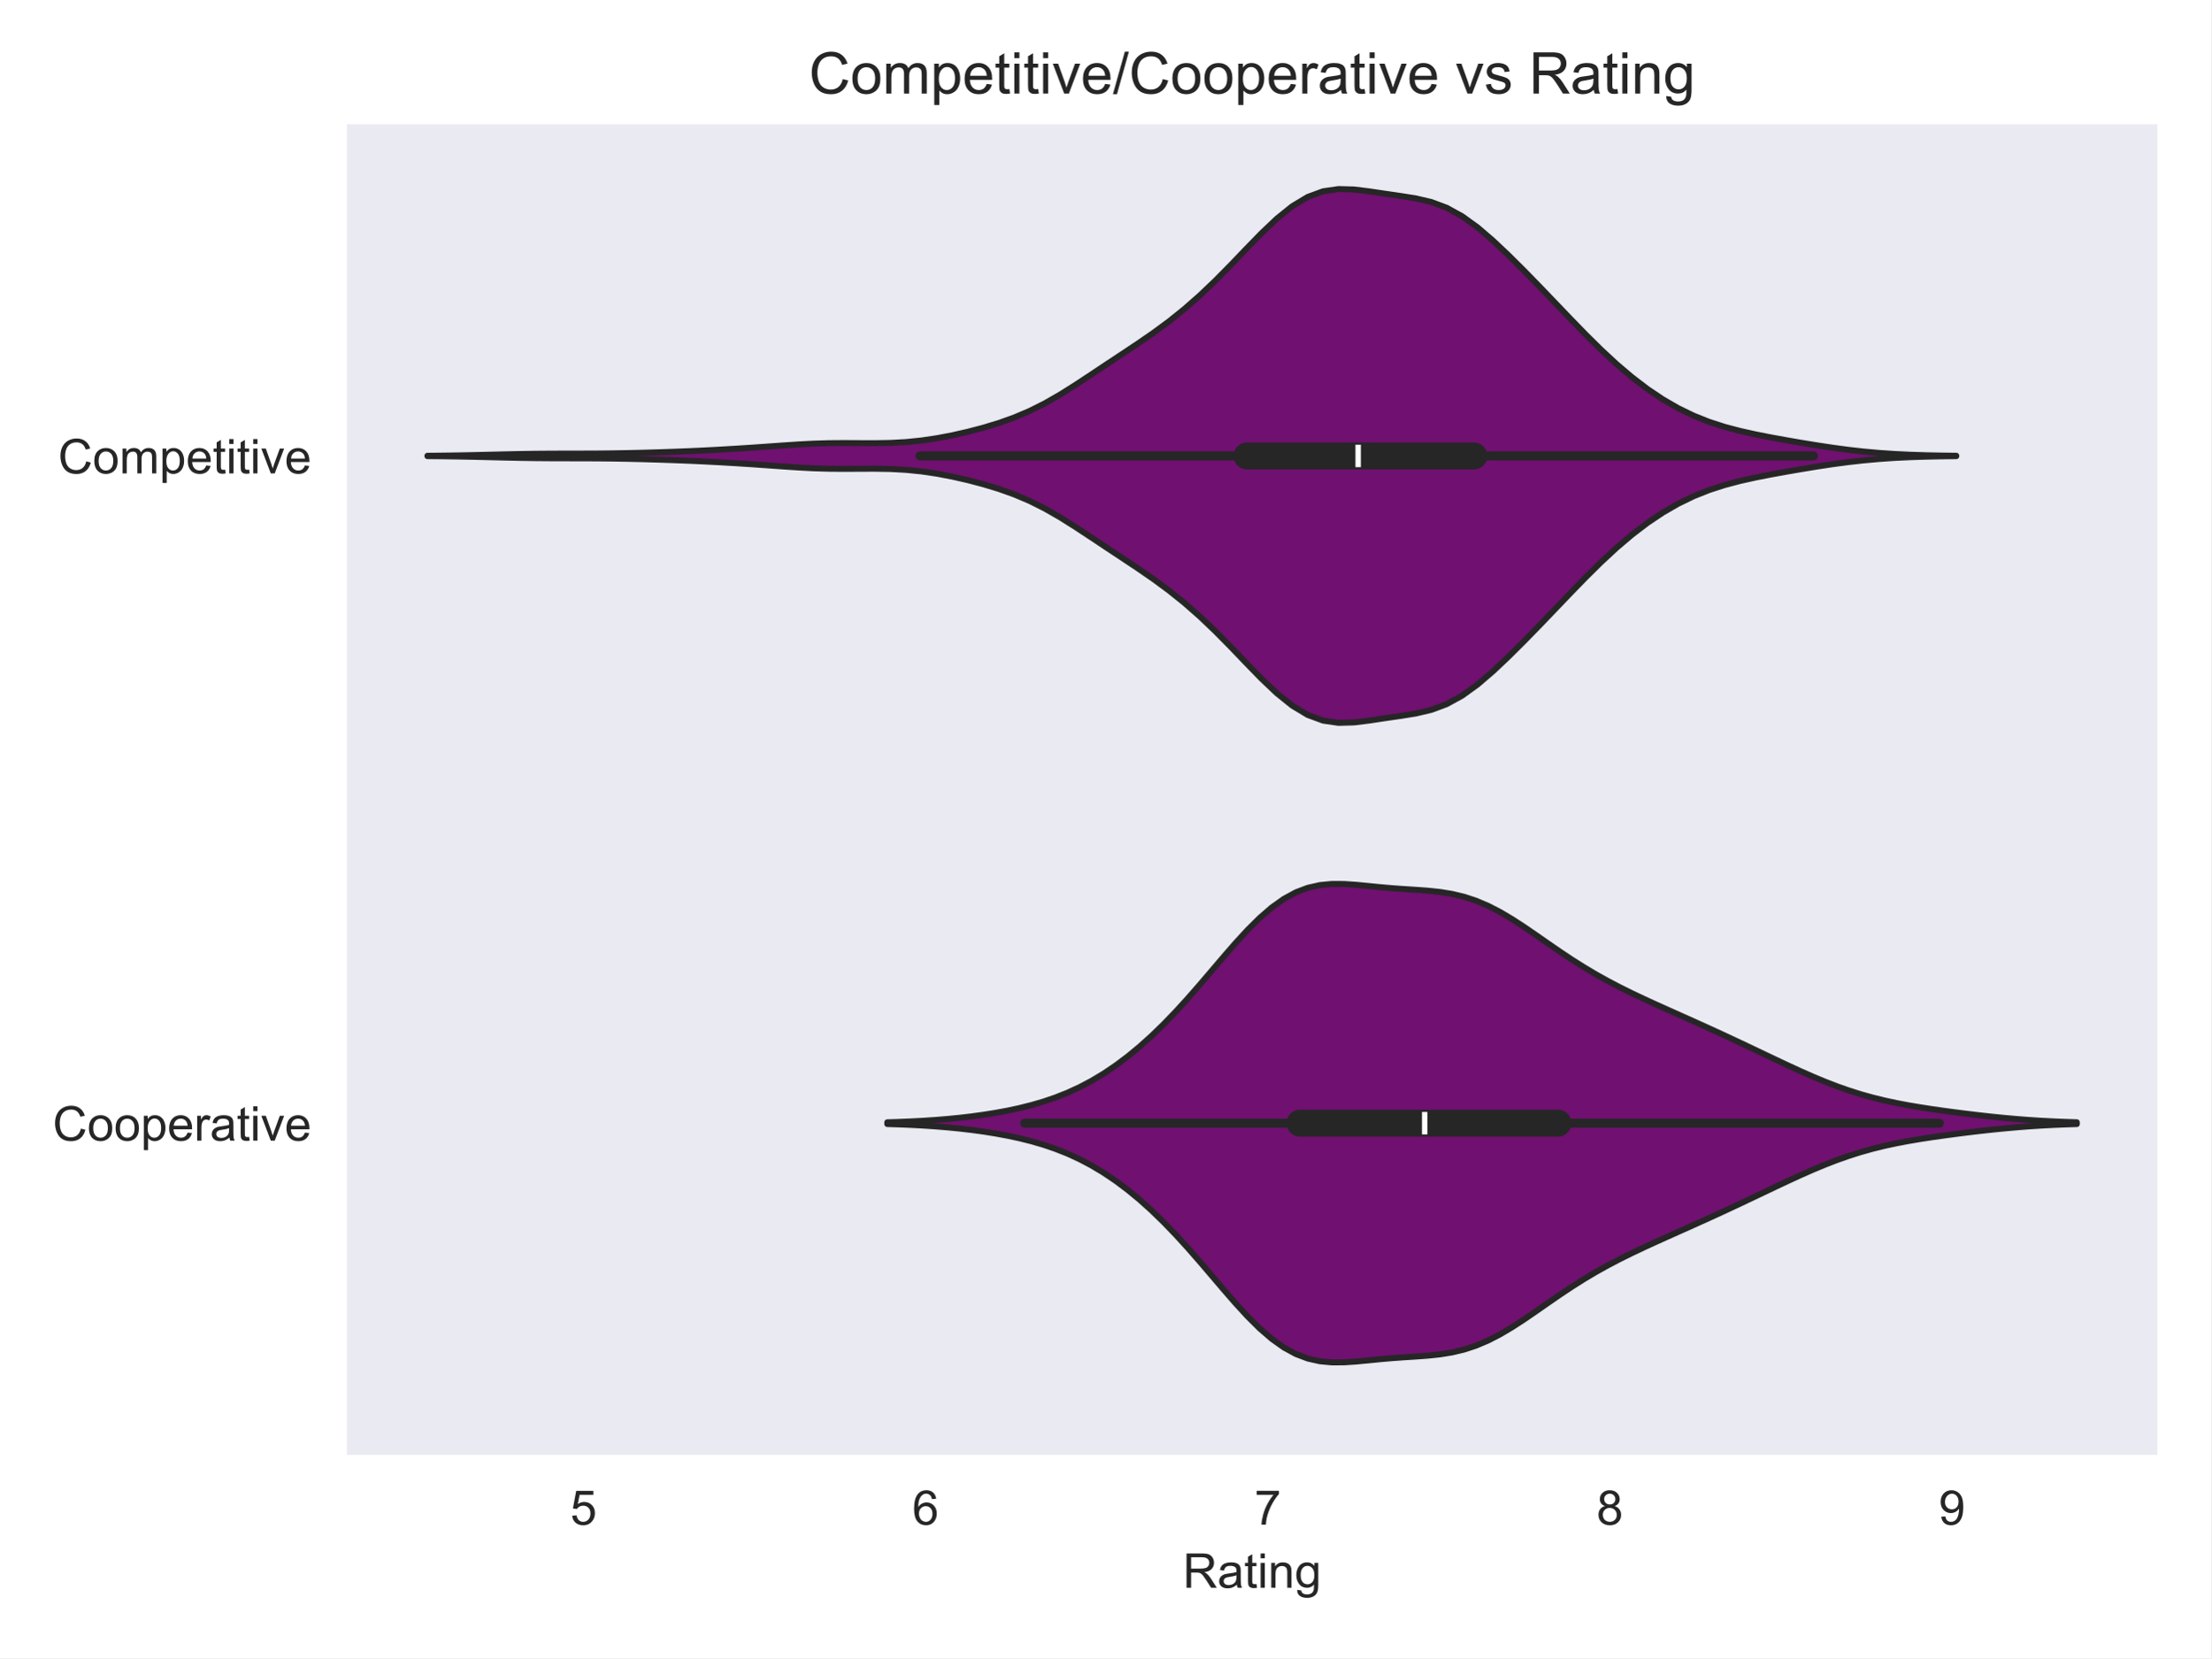
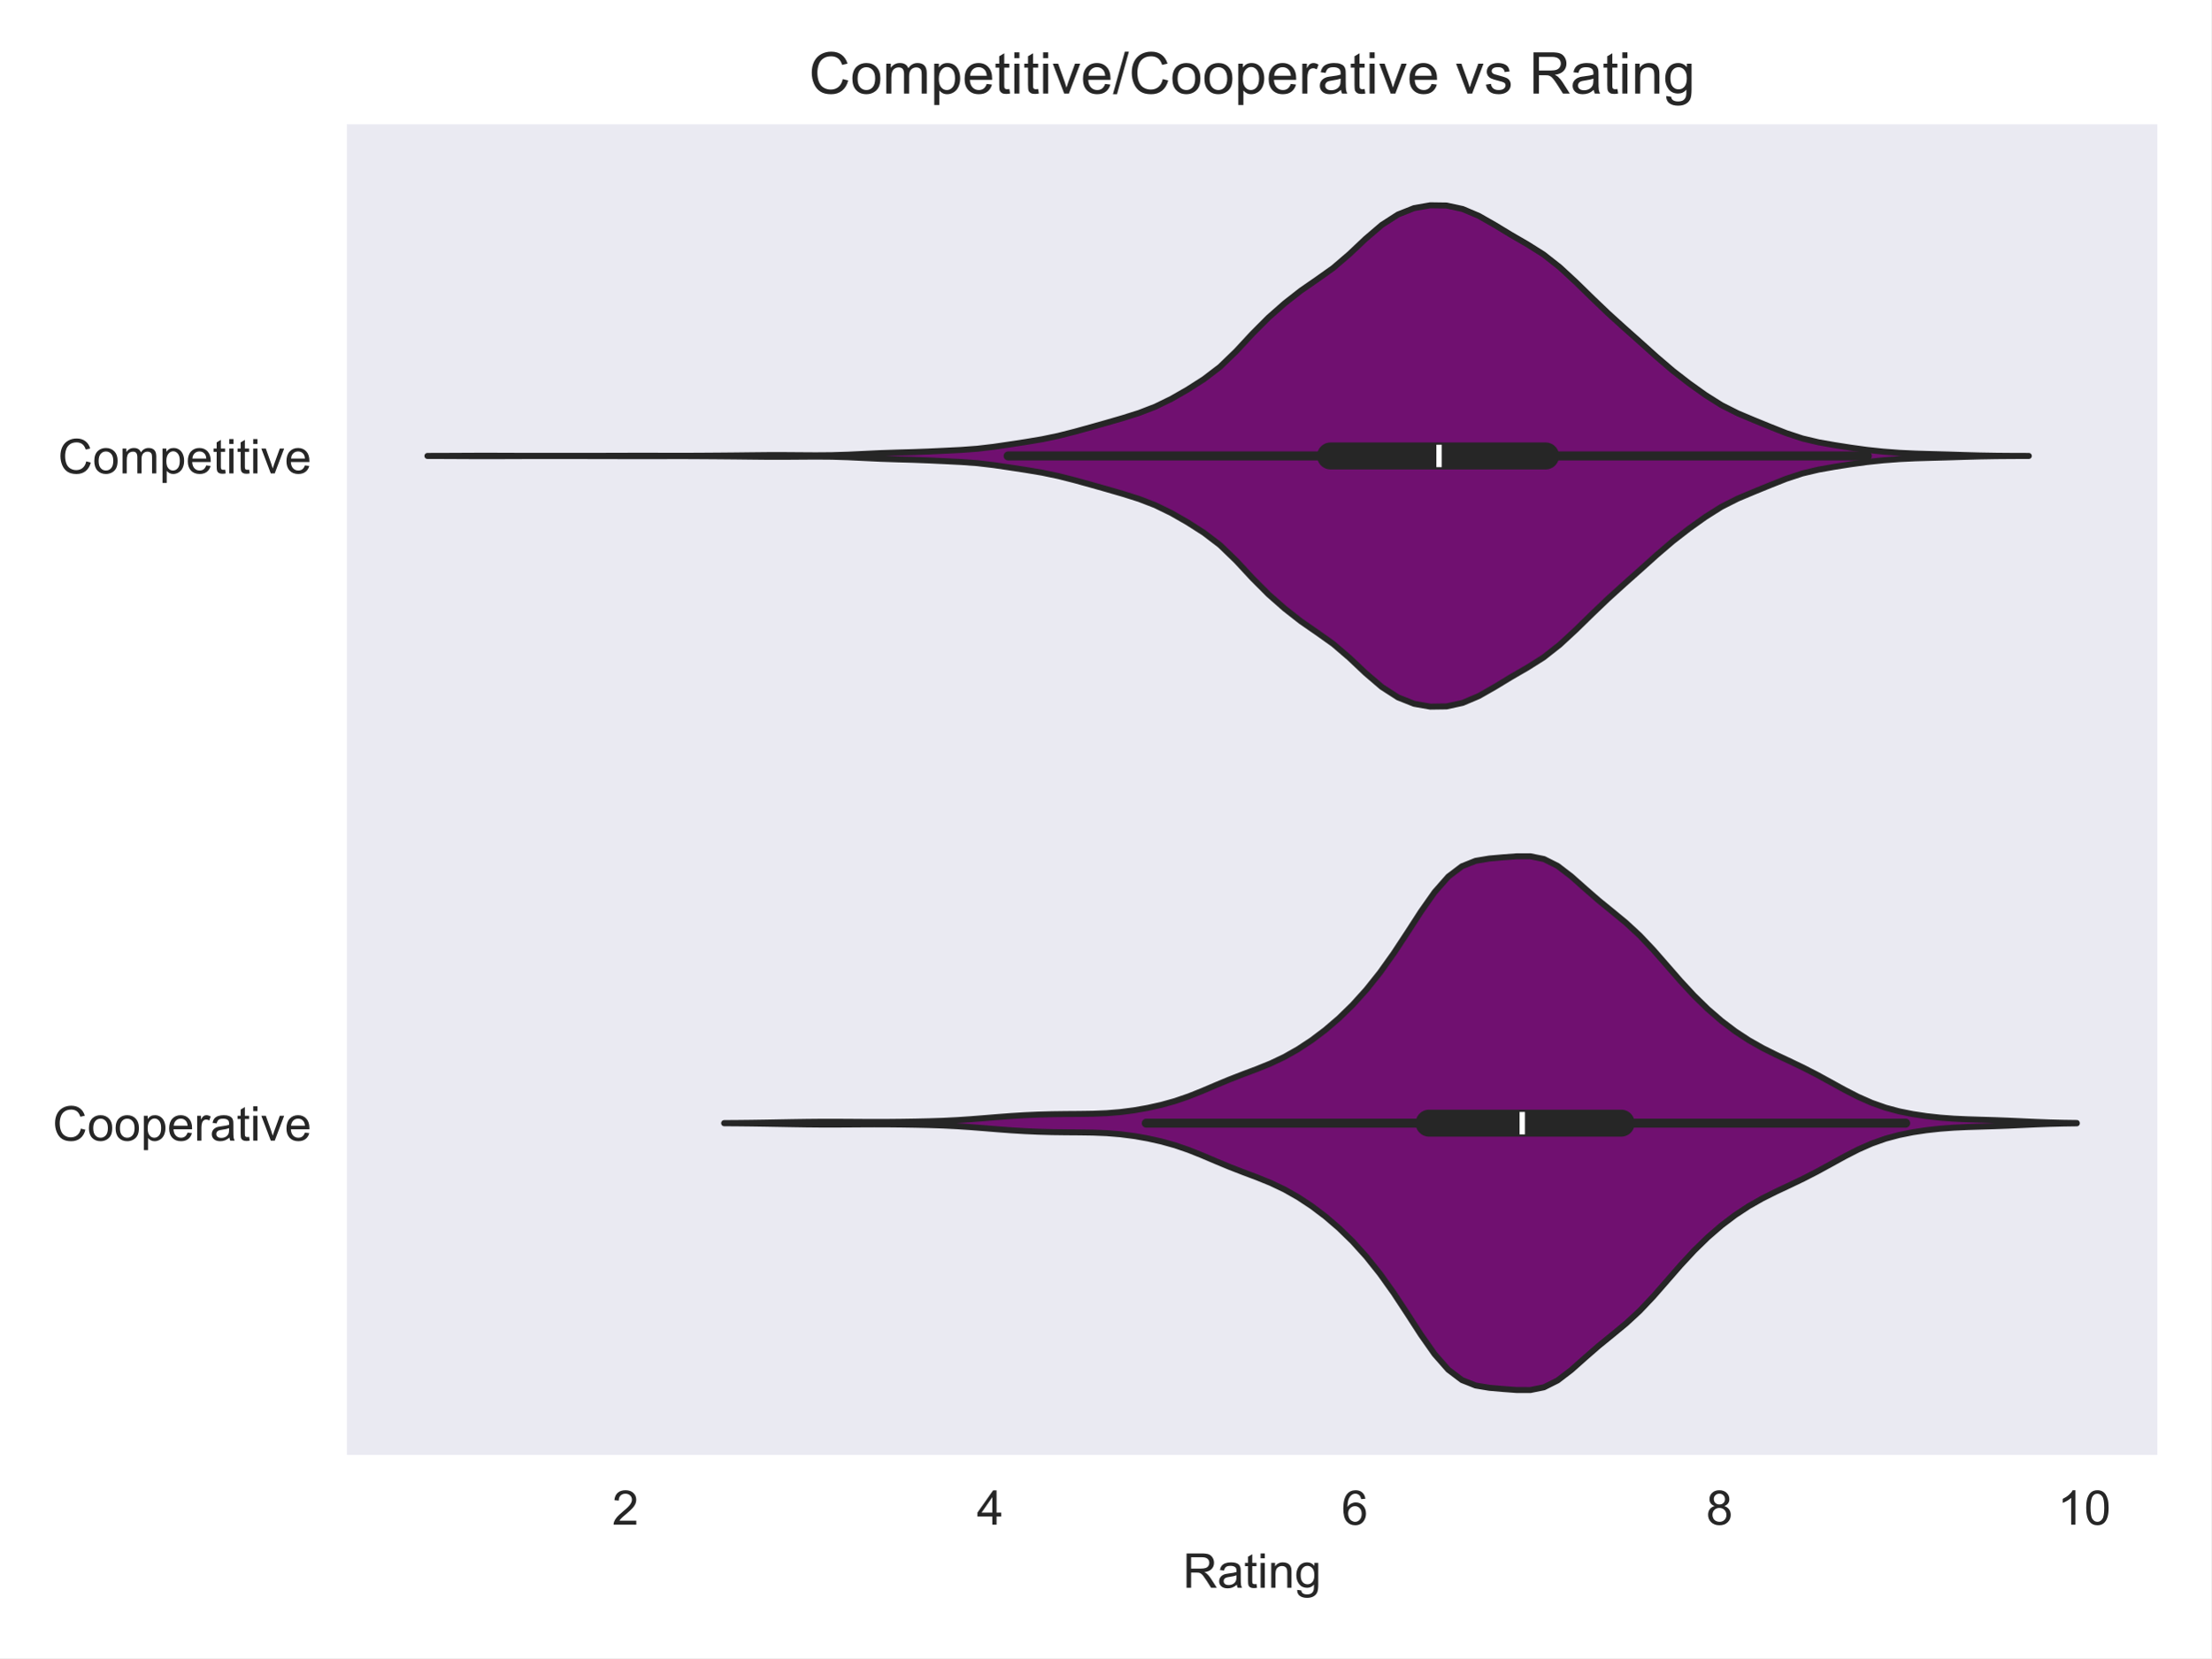
<svg xmlns="http://www.w3.org/2000/svg" xmlns:xlink="http://www.w3.org/1999/xlink" width="460.8pt" height="345.6pt" viewBox="0 0 460.8 345.6" version="1.1">
  <defs>
    <style type="text/css">*{stroke-linejoin: round; stroke-linecap: butt}</style>
  </defs>
  <g id="figure_1">
    <g id="patch_1">
      <path d="M 0 345.6  L 460.8 345.6  L 460.8 0  L 0 0  z " style="fill: #ffffff" />
    </g>
    <g id="axes_1">
      <g id="patch_2">
        <path d="M 71.89 303.64  L 450 303.64  L 450 25.496  L 71.89 25.496  z " style="fill: #eaeaf2" />
      </g>
      <g id="matplotlib.axis_1">
        <g id="xtick_1">
          <g id="text_1">
-             <g style="fill: #262626" transform="translate(118.8217 317.7978) scale(0.1 -0.1)">
-               <defs>
-                 <path id="ArialMT-35" d="M 266 1200  L 856 1250  Q 922 819 1161 601  Q 1400 384 1738 384  Q 2144 384 2425 690  Q 2706 997 2706 1503  Q 2706 1984 2436 2262  Q 2166 2541 1728 2541  Q 1456 2541 1237 2417  Q 1019 2294 894 2097  L 366 2166  L 809 4519  L 3088 4519  L 3088 3981  L 1259 3981  L 1013 2750  Q 1425 3038 1878 3038  Q 2478 3038 2890 2622  Q 3303 2206 3303 1553  Q 3303 931 2941 478  Q 2500 -78 1738 -78  Q 1113 -78 717 272  Q 322 622 266 1200  z " transform="scale(0.015625)" />
-               </defs>
-               <use xlink:href="#ArialMT-35" />
+             <g style="fill: #262626" transform="translate(127.5691 317.7978) scale(0.1 -0.1)">
+               <defs>
+                 <path id="ArialMT-32" d="M 3222 541  L 3222 0  L 194 0  Q 188 203 259 391  Q 375 700 629 1000  Q 884 1300 1366 1694  Q 2113 2306 2375 2664  Q 2638 3022 2638 3341  Q 2638 3675 2398 3904  Q 2159 4134 1775 4134  Q 1369 4134 1125 3890  Q 881 3647 878 3216  L 300 3275  Q 359 3922 746 4261  Q 1134 4600 1788 4600  Q 2447 4600 2831 4234  Q 3216 3869 3216 3328  Q 3216 3053 3103 2787  Q 2991 2522 2730 2228  Q 2469 1934 1863 1422  Q 1356 997 1212 845  Q 1069 694 975 541  L 3222 541  z " transform="scale(0.015625)" />
+               </defs>
+               <use xlink:href="#ArialMT-32" />
            </g>
          </g>
        </g>
        <g id="xtick_2">
          <g id="text_2">
-             <g style="fill: #262626" transform="translate(190.1219 317.7978) scale(0.1 -0.1)">
-               <defs>
-                 <path id="ArialMT-36" d="M 3184 3459  L 2625 3416  Q 2550 3747 2413 3897  Q 2184 4138 1850 4138  Q 1581 4138 1378 3988  Q 1113 3794 959 3422  Q 806 3050 800 2363  Q 1003 2672 1297 2822  Q 1591 2972 1913 2972  Q 2475 2972 2870 2558  Q 3266 2144 3266 1488  Q 3266 1056 3080 686  Q 2894 316 2569 119  Q 2244 -78 1831 -78  Q 1128 -78 684 439  Q 241 956 241 2144  Q 241 3472 731 4075  Q 1159 4600 1884 4600  Q 2425 4600 2770 4297  Q 3116 3994 3184 3459  z M 888 1484  Q 888 1194 1011 928  Q 1134 663 1356 523  Q 1578 384 1822 384  Q 2178 384 2434 671  Q 2691 959 2691 1453  Q 2691 1928 2437 2201  Q 2184 2475 1800 2475  Q 1419 2475 1153 2201  Q 888 1928 888 1484  z " transform="scale(0.015625)" />
-               </defs>
-               <use xlink:href="#ArialMT-36" />
+             <g style="fill: #262626" transform="translate(203.5705 317.7978) scale(0.1 -0.1)">
+               <defs>
+                 <path id="ArialMT-34" d="M 2069 0  L 2069 1097  L 81 1097  L 81 1613  L 2172 4581  L 2631 4581  L 2631 1613  L 3250 1613  L 3250 1097  L 2631 1097  L 2631 0  L 2069 0  z M 2069 1613  L 2069 3678  L 634 1613  L 2069 1613  z " transform="scale(0.015625)" />
+               </defs>
+               <use xlink:href="#ArialMT-34" />
            </g>
          </g>
        </g>
        <g id="xtick_3">
          <g id="text_3">
-             <g style="fill: #262626" transform="translate(261.422 317.7978) scale(0.1 -0.1)">
-               <defs>
-                 <path id="ArialMT-37" d="M 303 3981  L 303 4522  L 3269 4522  L 3269 4084  Q 2831 3619 2401 2847  Q 1972 2075 1738 1259  Q 1569 684 1522 0  L 944 0  Q 953 541 1156 1306  Q 1359 2072 1739 2783  Q 2119 3494 2547 3981  L 303 3981  z " transform="scale(0.015625)" />
-               </defs>
-               <use xlink:href="#ArialMT-37" />
+             <g style="fill: #262626" transform="translate(279.5718 317.7978) scale(0.1 -0.1)">
+               <defs>
+                 <path id="ArialMT-36" d="M 3184 3459  L 2625 3416  Q 2550 3747 2413 3897  Q 2184 4138 1850 4138  Q 1581 4138 1378 3988  Q 1113 3794 959 3422  Q 806 3050 800 2363  Q 1003 2672 1297 2822  Q 1591 2972 1913 2972  Q 2475 2972 2870 2558  Q 3266 2144 3266 1488  Q 3266 1056 3080 686  Q 2894 316 2569 119  Q 2244 -78 1831 -78  Q 1128 -78 684 439  Q 241 956 241 2144  Q 241 3472 731 4075  Q 1159 4600 1884 4600  Q 2425 4600 2770 4297  Q 3116 3994 3184 3459  z M 888 1484  Q 888 1194 1011 928  Q 1134 663 1356 523  Q 1578 384 1822 384  Q 2178 384 2434 671  Q 2691 959 2691 1453  Q 2691 1928 2437 2201  Q 2184 2475 1800 2475  Q 1419 2475 1153 2201  Q 888 1928 888 1484  z " transform="scale(0.015625)" />
+               </defs>
+               <use xlink:href="#ArialMT-36" />
            </g>
          </g>
        </g>
        <g id="xtick_4">
          <g id="text_4">
-             <g style="fill: #262626" transform="translate(332.7222 317.7978) scale(0.1 -0.1)">
+             <g style="fill: #262626" transform="translate(355.5732 317.7978) scale(0.1 -0.1)">
              <defs>
                <path id="ArialMT-38" d="M 1131 2484  Q 781 2613 612 2850  Q 444 3088 444 3419  Q 444 3919 803 4259  Q 1163 4600 1759 4600  Q 2359 4600 2725 4251  Q 3091 3903 3091 3403  Q 3091 3084 2923 2848  Q 2756 2613 2416 2484  Q 2838 2347 3058 2040  Q 3278 1734 3278 1309  Q 3278 722 2862 322  Q 2447 -78 1769 -78  Q 1091 -78 675 323  Q 259 725 259 1325  Q 259 1772 486 2073  Q 713 2375 1131 2484  z M 1019 3438  Q 1019 3113 1228 2906  Q 1438 2700 1772 2700  Q 2097 2700 2305 2904  Q 2513 3109 2513 3406  Q 2513 3716 2298 3927  Q 2084 4138 1766 4138  Q 1444 4138 1231 3931  Q 1019 3725 1019 3438  z M 838 1322  Q 838 1081 952 856  Q 1066 631 1291 507  Q 1516 384 1775 384  Q 2178 384 2440 643  Q 2703 903 2703 1303  Q 2703 1709 2433 1975  Q 2163 2241 1756 2241  Q 1359 2241 1098 1978  Q 838 1716 838 1322  z " transform="scale(0.015625)" />
              </defs>
              <use xlink:href="#ArialMT-38" />
            </g>
          </g>
        </g>
        <g id="xtick_5">
          <g id="text_5">
-             <g style="fill: #262626" transform="translate(404.0223 317.7978) scale(0.1 -0.1)">
-               <defs>
-                 <path id="ArialMT-39" d="M 350 1059  L 891 1109  Q 959 728 1153 556  Q 1347 384 1650 384  Q 1909 384 2104 503  Q 2300 622 2425 820  Q 2550 1019 2634 1356  Q 2719 1694 2719 2044  Q 2719 2081 2716 2156  Q 2547 1888 2255 1720  Q 1963 1553 1622 1553  Q 1053 1553 659 1965  Q 266 2378 266 3053  Q 266 3750 677 4175  Q 1088 4600 1706 4600  Q 2153 4600 2523 4359  Q 2894 4119 3086 3673  Q 3278 3228 3278 2384  Q 3278 1506 3087 986  Q 2897 466 2520 194  Q 2144 -78 1638 -78  Q 1100 -78 759 220  Q 419 519 350 1059  z M 2653 3081  Q 2653 3566 2395 3850  Q 2138 4134 1775 4134  Q 1400 4134 1122 3828  Q 844 3522 844 3034  Q 844 2597 1108 2323  Q 1372 2050 1759 2050  Q 2150 2050 2401 2323  Q 2653 2597 2653 3081  z " transform="scale(0.015625)" />
-               </defs>
-               <use xlink:href="#ArialMT-39" />
+             <g style="fill: #262626" transform="translate(428.7941 317.7978) scale(0.1 -0.1)">
+               <defs>
+                 <path id="ArialMT-31" d="M 2384 0  L 1822 0  L 1822 3584  Q 1619 3391 1289 3197  Q 959 3003 697 2906  L 697 3450  Q 1169 3672 1522 3987  Q 1875 4303 2022 4600  L 2384 4600  L 2384 0  z " transform="scale(0.015625)" />
+                 <path id="ArialMT-30" d="M 266 2259  Q 266 3072 433 3567  Q 600 4063 929 4331  Q 1259 4600 1759 4600  Q 2128 4600 2406 4451  Q 2684 4303 2865 4023  Q 3047 3744 3150 3342  Q 3253 2941 3253 2259  Q 3253 1453 3087 958  Q 2922 463 2592 192  Q 2263 -78 1759 -78  Q 1097 -78 719 397  Q 266 969 266 2259  z M 844 2259  Q 844 1131 1108 757  Q 1372 384 1759 384  Q 2147 384 2411 759  Q 2675 1134 2675 2259  Q 2675 3391 2411 3762  Q 2147 4134 1753 4134  Q 1366 4134 1134 3806  Q 844 3388 844 2259  z " transform="scale(0.015625)" />
+               </defs>
+               <use xlink:href="#ArialMT-31" />
+               <use xlink:href="#ArialMT-30" x="55.615" />
            </g>
          </g>
        </g>
        <g id="text_6">
          <g style="fill: #262626" transform="translate(246.4927 330.9431) scale(0.1 -0.1)">
            <defs>
              <path id="ArialMT-52" d="M 503 0  L 503 4581  L 2534 4581  Q 3147 4581 3465 4457  Q 3784 4334 3975 4021  Q 4166 3709 4166 3331  Q 4166 2844 3850 2509  Q 3534 2175 2875 2084  Q 3116 1969 3241 1856  Q 3506 1613 3744 1247  L 4541 0  L 3778 0  L 3172 953  Q 2906 1366 2734 1584  Q 2563 1803 2427 1890  Q 2291 1978 2150 2013  Q 2047 2034 1813 2034  L 1109 2034  L 1109 0  L 503 0  z M 1109 2559  L 2413 2559  Q 2828 2559 3062 2645  Q 3297 2731 3419 2920  Q 3541 3109 3541 3331  Q 3541 3656 3305 3865  Q 3069 4075 2559 4075  L 1109 4075  L 1109 2559  z " transform="scale(0.015625)" />
              <path id="ArialMT-61" d="M 2588 409  Q 2275 144 1986 34  Q 1697 -75 1366 -75  Q 819 -75 525 192  Q 231 459 231 875  Q 231 1119 342 1320  Q 453 1522 633 1644  Q 813 1766 1038 1828  Q 1203 1872 1538 1913  Q 2219 1994 2541 2106  Q 2544 2222 2544 2253  Q 2544 2597 2384 2738  Q 2169 2928 1744 2928  Q 1347 2928 1158 2789  Q 969 2650 878 2297  L 328 2372  Q 403 2725 575 2942  Q 747 3159 1072 3276  Q 1397 3394 1825 3394  Q 2250 3394 2515 3294  Q 2781 3194 2906 3042  Q 3031 2891 3081 2659  Q 3109 2516 3109 2141  L 3109 1391  Q 3109 606 3145 398  Q 3181 191 3288 0  L 2700 0  Q 2613 175 2588 409  z M 2541 1666  Q 2234 1541 1622 1453  Q 1275 1403 1131 1340  Q 988 1278 909 1158  Q 831 1038 831 891  Q 831 666 1001 516  Q 1172 366 1500 366  Q 1825 366 2078 508  Q 2331 650 2450 897  Q 2541 1088 2541 1459  L 2541 1666  z " transform="scale(0.015625)" />
              <path id="ArialMT-74" d="M 1650 503  L 1731 6  Q 1494 -44 1306 -44  Q 1000 -44 831 53  Q 663 150 594 308  Q 525 466 525 972  L 525 2881  L 113 2881  L 113 3319  L 525 3319  L 525 4141  L 1084 4478  L 1084 3319  L 1650 3319  L 1650 2881  L 1084 2881  L 1084 941  Q 1084 700 1114 631  Q 1144 563 1211 522  Q 1278 481 1403 481  Q 1497 481 1650 503  z " transform="scale(0.015625)" />
              <path id="ArialMT-69" d="M 425 3934  L 425 4581  L 988 4581  L 988 3934  L 425 3934  z M 425 0  L 425 3319  L 988 3319  L 988 0  L 425 0  z " transform="scale(0.015625)" />
              <path id="ArialMT-6e" d="M 422 0  L 422 3319  L 928 3319  L 928 2847  Q 1294 3394 1984 3394  Q 2284 3394 2536 3286  Q 2788 3178 2913 3003  Q 3038 2828 3088 2588  Q 3119 2431 3119 2041  L 3119 0  L 2556 0  L 2556 2019  Q 2556 2363 2490 2533  Q 2425 2703 2258 2804  Q 2091 2906 1866 2906  Q 1506 2906 1245 2678  Q 984 2450 984 1813  L 984 0  L 422 0  z " transform="scale(0.015625)" />
              <path id="ArialMT-67" d="M 319 -275  L 866 -356  Q 900 -609 1056 -725  Q 1266 -881 1628 -881  Q 2019 -881 2231 -725  Q 2444 -569 2519 -288  Q 2563 -116 2559 434  Q 2191 0 1641 0  Q 956 0 581 494  Q 206 988 206 1678  Q 206 2153 378 2554  Q 550 2956 876 3175  Q 1203 3394 1644 3394  Q 2231 3394 2613 2919  L 2613 3319  L 3131 3319  L 3131 450  Q 3131 -325 2973 -648  Q 2816 -972 2473 -1159  Q 2131 -1347 1631 -1347  Q 1038 -1347 672 -1080  Q 306 -813 319 -275  z M 784 1719  Q 784 1066 1043 766  Q 1303 466 1694 466  Q 2081 466 2343 764  Q 2606 1063 2606 1700  Q 2606 2309 2336 2618  Q 2066 2928 1684 2928  Q 1309 2928 1046 2623  Q 784 2319 784 1719  z " transform="scale(0.015625)" />
            </defs>
            <use xlink:href="#ArialMT-52" />
            <use xlink:href="#ArialMT-61" x="72.217" />
            <use xlink:href="#ArialMT-74" x="127.832" />
            <use xlink:href="#ArialMT-69" x="155.615" />
            <use xlink:href="#ArialMT-6e" x="177.832" />
            <use xlink:href="#ArialMT-67" x="233.447" />
          </g>
        </g>
      </g>
      <g id="matplotlib.axis_2">
        <g id="ytick_1">
          <g id="text_7">
            <g style="fill: #262626" transform="translate(12.09469 98.67203) scale(0.1 -0.1)">
              <defs>
                <path id="ArialMT-43" d="M 3763 1606  L 4369 1453  Q 4178 706 3683 314  Q 3188 -78 2472 -78  Q 1731 -78 1267 223  Q 803 525 561 1097  Q 319 1669 319 2325  Q 319 3041 592 3573  Q 866 4106 1370 4382  Q 1875 4659 2481 4659  Q 3169 4659 3637 4309  Q 4106 3959 4291 3325  L 3694 3184  Q 3534 3684 3231 3912  Q 2928 4141 2469 4141  Q 1941 4141 1586 3887  Q 1231 3634 1087 3207  Q 944 2781 944 2328  Q 944 1744 1114 1308  Q 1284 872 1643 656  Q 2003 441 2422 441  Q 2931 441 3284 734  Q 3638 1028 3763 1606  z " transform="scale(0.015625)" />
                <path id="ArialMT-6f" d="M 213 1659  Q 213 2581 725 3025  Q 1153 3394 1769 3394  Q 2453 3394 2887 2945  Q 3322 2497 3322 1706  Q 3322 1066 3130 698  Q 2938 331 2570 128  Q 2203 -75 1769 -75  Q 1072 -75 642 372  Q 213 819 213 1659  z M 791 1659  Q 791 1022 1069 705  Q 1347 388 1769 388  Q 2188 388 2466 706  Q 2744 1025 2744 1678  Q 2744 2294 2464 2611  Q 2184 2928 1769 2928  Q 1347 2928 1069 2612  Q 791 2297 791 1659  z " transform="scale(0.015625)" />
                <path id="ArialMT-6d" d="M 422 0  L 422 3319  L 925 3319  L 925 2853  Q 1081 3097 1340 3245  Q 1600 3394 1931 3394  Q 2300 3394 2536 3241  Q 2772 3088 2869 2813  Q 3263 3394 3894 3394  Q 4388 3394 4653 3120  Q 4919 2847 4919 2278  L 4919 0  L 4359 0  L 4359 2091  Q 4359 2428 4304 2576  Q 4250 2725 4106 2815  Q 3963 2906 3769 2906  Q 3419 2906 3187 2673  Q 2956 2441 2956 1928  L 2956 0  L 2394 0  L 2394 2156  Q 2394 2531 2256 2718  Q 2119 2906 1806 2906  Q 1569 2906 1367 2781  Q 1166 2656 1075 2415  Q 984 2175 984 1722  L 984 0  L 422 0  z " transform="scale(0.015625)" />
                <path id="ArialMT-70" d="M 422 -1272  L 422 3319  L 934 3319  L 934 2888  Q 1116 3141 1344 3267  Q 1572 3394 1897 3394  Q 2322 3394 2647 3175  Q 2972 2956 3137 2557  Q 3303 2159 3303 1684  Q 3303 1175 3120 767  Q 2938 359 2589 142  Q 2241 -75 1856 -75  Q 1575 -75 1351 44  Q 1128 163 984 344  L 984 -1272  L 422 -1272  z M 931 1641  Q 931 1000 1190 694  Q 1450 388 1819 388  Q 2194 388 2461 705  Q 2728 1022 2728 1688  Q 2728 2322 2467 2637  Q 2206 2953 1844 2953  Q 1484 2953 1207 2617  Q 931 2281 931 1641  z " transform="scale(0.015625)" />
                <path id="ArialMT-65" d="M 2694 1069  L 3275 997  Q 3138 488 2766 206  Q 2394 -75 1816 -75  Q 1088 -75 661 373  Q 234 822 234 1631  Q 234 2469 665 2931  Q 1097 3394 1784 3394  Q 2450 3394 2872 2941  Q 3294 2488 3294 1666  Q 3294 1616 3291 1516  L 816 1516  Q 847 969 1125 678  Q 1403 388 1819 388  Q 2128 388 2347 550  Q 2566 713 2694 1069  z M 847 1978  L 2700 1978  Q 2663 2397 2488 2606  Q 2219 2931 1791 2931  Q 1403 2931 1139 2672  Q 875 2413 847 1978  z " transform="scale(0.015625)" />
                <path id="ArialMT-76" d="M 1344 0  L 81 3319  L 675 3319  L 1388 1331  Q 1503 1009 1600 663  Q 1675 925 1809 1294  L 2547 3319  L 3125 3319  L 1869 0  L 1344 0  z " transform="scale(0.015625)" />
              </defs>
              <use xlink:href="#ArialMT-43" />
              <use xlink:href="#ArialMT-6f" x="72.217" />
              <use xlink:href="#ArialMT-6d" x="127.832" />
              <use xlink:href="#ArialMT-70" x="211.133" />
              <use xlink:href="#ArialMT-65" x="266.748" />
              <use xlink:href="#ArialMT-74" x="322.363" />
              <use xlink:href="#ArialMT-69" x="350.146" />
              <use xlink:href="#ArialMT-74" x="372.363" />
              <use xlink:href="#ArialMT-69" x="400.146" />
              <use xlink:href="#ArialMT-76" x="422.363" />
              <use xlink:href="#ArialMT-65" x="472.363" />
            </g>
          </g>
        </g>
        <g id="ytick_2">
          <g id="text_8">
            <g style="fill: #262626" transform="translate(10.97281 237.7439) scale(0.1 -0.1)">
              <defs>
                <path id="ArialMT-72" d="M 416 0  L 416 3319  L 922 3319  L 922 2816  Q 1116 3169 1280 3281  Q 1444 3394 1641 3394  Q 1925 3394 2219 3213  L 2025 2691  Q 1819 2813 1613 2813  Q 1428 2813 1281 2702  Q 1134 2591 1072 2394  Q 978 2094 978 1738  L 978 0  L 416 0  z " transform="scale(0.015625)" />
              </defs>
              <use xlink:href="#ArialMT-43" />
              <use xlink:href="#ArialMT-6f" x="72.217" />
              <use xlink:href="#ArialMT-6f" x="127.832" />
              <use xlink:href="#ArialMT-70" x="183.447" />
              <use xlink:href="#ArialMT-65" x="239.062" />
              <use xlink:href="#ArialMT-72" x="294.678" />
              <use xlink:href="#ArialMT-61" x="327.979" />
              <use xlink:href="#ArialMT-74" x="383.594" />
              <use xlink:href="#ArialMT-69" x="411.377" />
              <use xlink:href="#ArialMT-76" x="433.594" />
              <use xlink:href="#ArialMT-65" x="483.594" />
            </g>
          </g>
        </g>
      </g>
      <g id="PolyCollection_1">
        <defs>
-           <path id="mac12bf5e70" d="M 89.077 -250.531  L 89.077 -250.604  L 92.295 -250.636  L 95.513 -250.684  L 98.732 -250.748  L 101.95 -250.824  L 105.168 -250.903  L 108.387 -250.972  L 111.605 -251.022  L 114.823 -251.048  L 118.042 -251.057  L 121.26 -251.062  L 124.478 -251.075  L 127.697 -251.109  L 130.915 -251.165  L 134.133 -251.242  L 137.352 -251.335  L 140.57 -251.446  L 143.788 -251.575  L 147.007 -251.725  L 150.225 -251.896  L 153.443 -252.085  L 156.662 -252.294  L 159.88 -252.518  L 163.098 -252.749  L 166.317 -252.965  L 169.535 -253.134  L 172.753 -253.232  L 175.972 -253.257  L 179.19 -253.238  L 182.408 -253.228  L 185.627 -253.286  L 188.845 -253.465  L 192.063 -253.792  L 195.281 -254.269  L 198.5 -254.882  L 201.718 -255.613  L 204.936 -256.459  L 208.155 -257.436  L 211.373 -258.585  L 214.591 -259.952  L 217.81 -261.567  L 221.028 -263.419  L 224.246 -265.449  L 227.465 -267.573  L 230.683 -269.714  L 233.901 -271.843  L 237.12 -273.983  L 240.338 -276.201  L 243.556 -278.569  L 246.775 -281.149  L 249.993 -283.972  L 253.211 -287.033  L 256.43 -290.29  L 259.648 -293.648  L 262.866 -296.956  L 266.085 -300.015  L 269.303 -302.607  L 272.521 -304.545  L 275.74 -305.731  L 278.958 -306.197  L 282.176 -306.109  L 285.395 -305.712  L 288.613 -305.23  L 291.831 -304.763  L 295.05 -304.25  L 298.268 -303.498  L 301.486 -302.299  L 304.704 -300.531  L 307.923 -298.207  L 311.141 -295.45  L 314.359 -292.412  L 317.578 -289.21  L 320.796 -285.913  L 324.014 -282.56  L 327.233 -279.196  L 330.451 -275.885  L 333.669 -272.704  L 336.888 -269.721  L 340.106 -266.985  L 343.324 -264.528  L 346.543 -262.366  L 349.761 -260.509  L 352.979 -258.949  L 356.198 -257.669  L 359.416 -256.629  L 362.634 -255.779  L 365.853 -255.063  L 369.071 -254.431  L 372.289 -253.847  L 375.508 -253.292  L 378.726 -252.767  L 381.944 -252.281  L 385.163 -251.85  L 388.381 -251.488  L 391.599 -251.198  L 394.818 -250.979  L 398.036 -250.822  L 401.254 -250.716  L 404.473 -250.649  L 407.691 -250.609  L 407.691 -250.527  L 407.691 -250.527  L 404.473 -250.487  L 401.254 -250.419  L 398.036 -250.313  L 394.818 -250.156  L 391.599 -249.937  L 388.381 -249.648  L 385.163 -249.285  L 381.944 -248.855  L 378.726 -248.369  L 375.508 -247.843  L 372.289 -247.289  L 369.071 -246.704  L 365.853 -246.073  L 362.634 -245.357  L 359.416 -244.507  L 356.198 -243.467  L 352.979 -242.186  L 349.761 -240.627  L 346.543 -238.769  L 343.324 -236.608  L 340.106 -234.151  L 336.888 -231.415  L 333.669 -228.431  L 330.451 -225.25  L 327.233 -221.94  L 324.014 -218.576  L 320.796 -215.223  L 317.578 -211.926  L 314.359 -208.724  L 311.141 -205.685  L 307.923 -202.928  L 304.704 -200.605  L 301.486 -198.837  L 298.268 -197.638  L 295.05 -196.886  L 291.831 -196.372  L 288.613 -195.906  L 285.395 -195.424  L 282.176 -195.027  L 278.958 -194.939  L 275.74 -195.405  L 272.521 -196.591  L 269.303 -198.529  L 266.085 -201.121  L 262.866 -204.18  L 259.648 -207.488  L 256.43 -210.846  L 253.211 -214.102  L 249.993 -217.164  L 246.775 -219.986  L 243.556 -222.566  L 240.338 -224.935  L 237.12 -227.152  L 233.901 -229.293  L 230.683 -231.422  L 227.465 -233.563  L 224.246 -235.686  L 221.028 -237.717  L 217.81 -239.569  L 214.591 -241.184  L 211.373 -242.551  L 208.155 -243.699  L 204.936 -244.677  L 201.718 -245.522  L 198.5 -246.254  L 195.281 -246.867  L 192.063 -247.344  L 188.845 -247.67  L 185.627 -247.849  L 182.408 -247.908  L 179.19 -247.897  L 175.972 -247.878  L 172.753 -247.904  L 169.535 -248.002  L 166.317 -248.171  L 163.098 -248.386  L 159.88 -248.617  L 156.662 -248.842  L 153.443 -249.05  L 150.225 -249.24  L 147.007 -249.41  L 143.788 -249.56  L 140.57 -249.69  L 137.352 -249.8  L 134.133 -249.894  L 130.915 -249.97  L 127.697 -250.027  L 124.478 -250.06  L 121.26 -250.074  L 118.042 -250.078  L 114.823 -250.087  L 111.605 -250.114  L 108.387 -250.163  L 105.168 -250.233  L 101.95 -250.311  L 98.732 -250.387  L 95.513 -250.452  L 92.295 -250.5  L 89.077 -250.531  z " style="stroke: #262626; stroke-width: 1.25" />
+           <path id="m6cf27dc38e" d="M 89.077 -250.565  L 89.077 -250.571  L 92.448 -250.579  L 95.819 -250.595  L 99.19 -250.611  L 102.561 -250.613  L 105.932 -250.601  L 109.303 -250.59  L 112.674 -250.588  L 116.045 -250.588  L 119.416 -250.589  L 122.787 -250.591  L 126.158 -250.597  L 129.529 -250.606  L 132.9 -250.615  L 136.271 -250.612  L 139.643 -250.602  L 143.014 -250.602  L 146.385 -250.618  L 149.756 -250.642  L 153.127 -250.672  L 156.498 -250.711  L 159.869 -250.745  L 163.24 -250.75  L 166.611 -250.725  L 169.982 -250.703  L 173.353 -250.729  L 176.724 -250.834  L 180.095 -250.997  L 183.466 -251.157  L 186.837 -251.272  L 190.208 -251.367  L 193.579 -251.496  L 196.95 -251.655  L 200.321 -251.824  L 203.692 -252.073  L 207.064 -252.469  L 210.435 -252.965  L 213.806 -253.482  L 217.177 -254.048  L 220.548 -254.752  L 223.919 -255.608  L 227.29 -256.539  L 230.661 -257.493  L 234.032 -258.471  L 237.403 -259.536  L 240.774 -260.838  L 244.145 -262.483  L 247.516 -264.417  L 250.887 -266.571  L 254.258 -269.142  L 257.629 -272.399  L 261 -276.037  L 264.371 -279.42  L 267.742 -282.389  L 271.113 -285.03  L 274.484 -287.361  L 277.856 -289.756  L 281.227 -292.648  L 284.598 -295.832  L 287.969 -298.716  L 291.34 -300.887  L 294.711 -302.227  L 298.082 -302.818  L 301.453 -302.77  L 304.824 -302.035  L 308.195 -300.606  L 311.566 -298.685  L 314.937 -296.638  L 318.308 -294.689  L 321.679 -292.564  L 325.05 -289.913  L 328.421 -286.798  L 331.792 -283.503  L 335.163 -280.28  L 338.534 -277.227  L 341.905 -274.228  L 345.276 -271.197  L 348.648 -268.312  L 352.019 -265.702  L 355.39 -263.294  L 358.761 -261.167  L 362.132 -259.464  L 365.503 -258.044  L 368.874 -256.666  L 372.245 -255.33  L 375.616 -254.217  L 378.987 -253.417  L 382.358 -252.821  L 385.729 -252.293  L 389.1 -251.83  L 392.471 -251.472  L 395.842 -251.217  L 399.213 -251.056  L 402.584 -250.958  L 405.955 -250.866  L 409.326 -250.759  L 412.697 -250.665  L 416.068 -250.607  L 419.44 -250.58  L 422.811 -250.571  L 422.811 -250.565  L 422.811 -250.565  L 419.44 -250.555  L 416.068 -250.529  L 412.697 -250.471  L 409.326 -250.377  L 405.955 -250.27  L 402.584 -250.178  L 399.213 -250.08  L 395.842 -249.918  L 392.471 -249.663  L 389.1 -249.305  L 385.729 -248.843  L 382.358 -248.315  L 378.987 -247.719  L 375.616 -246.918  L 372.245 -245.805  L 368.874 -244.469  L 365.503 -243.092  L 362.132 -241.672  L 358.761 -239.969  L 355.39 -237.842  L 352.019 -235.433  L 348.648 -232.824  L 345.276 -229.939  L 341.905 -226.908  L 338.534 -223.909  L 335.163 -220.856  L 331.792 -217.633  L 328.421 -214.337  L 325.05 -211.222  L 321.679 -208.571  L 318.308 -206.447  L 314.937 -204.498  L 311.566 -202.45  L 308.195 -200.529  L 304.824 -199.1  L 301.453 -198.366  L 298.082 -198.318  L 294.711 -198.909  L 291.34 -200.249  L 287.969 -202.42  L 284.598 -205.304  L 281.227 -208.488  L 277.856 -211.379  L 274.484 -213.774  L 271.113 -216.106  L 267.742 -218.747  L 264.371 -221.716  L 261 -225.099  L 257.629 -228.737  L 254.258 -231.994  L 250.887 -234.565  L 247.516 -236.719  L 244.145 -238.653  L 240.774 -240.298  L 237.403 -241.6  L 234.032 -242.665  L 230.661 -243.642  L 227.29 -244.597  L 223.919 -245.528  L 220.548 -246.383  L 217.177 -247.088  L 213.806 -247.654  L 210.435 -248.171  L 207.064 -248.666  L 203.692 -249.063  L 200.321 -249.311  L 196.95 -249.481  L 193.579 -249.639  L 190.208 -249.769  L 186.837 -249.864  L 183.466 -249.978  L 180.095 -250.138  L 176.724 -250.302  L 173.353 -250.407  L 169.982 -250.433  L 166.611 -250.41  L 163.24 -250.386  L 159.869 -250.391  L 156.498 -250.425  L 153.127 -250.463  L 149.756 -250.493  L 146.385 -250.517  L 143.014 -250.534  L 139.643 -250.534  L 136.271 -250.523  L 132.9 -250.521  L 129.529 -250.53  L 126.158 -250.539  L 122.787 -250.544  L 119.416 -250.547  L 116.045 -250.547  L 112.674 -250.548  L 109.303 -250.546  L 105.932 -250.535  L 102.561 -250.522  L 99.19 -250.525  L 95.819 -250.541  L 92.448 -250.557  L 89.077 -250.565  z " style="stroke: #262626; stroke-width: 1.25" />
        </defs>
-         <g clip-path="url(#p1386a2dc51)">
-           <use xlink:href="#mac12bf5e70" x="0" y="345.6" style="fill: #701070; stroke: #262626; stroke-width: 1.25" />
+         <g clip-path="url(#p075fd27cf0)">
+           <use xlink:href="#m6cf27dc38e" x="0" y="345.6" style="fill: #701070; stroke: #262626; stroke-width: 1.25" />
        </g>
      </g>
      <g id="PolyCollection_2">
        <defs>
-           <path id="m28d346b300" d="M 184.915 -111.315  L 184.915 -111.677  L 187.419 -111.756  L 189.923 -111.86  L 192.427 -111.994  L 194.931 -112.162  L 197.435 -112.367  L 199.939 -112.614  L 202.443 -112.906  L 204.947 -113.248  L 207.451 -113.646  L 209.955 -114.107  L 212.459 -114.644  L 214.963 -115.27  L 217.467 -116  L 219.971 -116.853  L 222.476 -117.847  L 224.98 -118.997  L 227.484 -120.318  L 229.988 -121.819  L 232.492 -123.506  L 234.996 -125.382  L 237.5 -127.447  L 240.004 -129.697  L 242.508 -132.127  L 245.012 -134.724  L 247.516 -137.469  L 250.02 -140.331  L 252.524 -143.263  L 255.028 -146.206  L 257.532 -149.081  L 260.036 -151.805  L 262.54 -154.29  L 265.044 -156.454  L 267.548 -158.237  L 270.052 -159.605  L 272.556 -160.555  L 275.06 -161.118  L 277.564 -161.356  L 280.068 -161.348  L 282.572 -161.183  L 285.076 -160.944  L 287.58 -160.694  L 290.084 -160.475  L 292.588 -160.295  L 295.092 -160.135  L 297.596 -159.951  L 300.1 -159.686  L 302.604 -159.282  L 305.108 -158.686  L 307.612 -157.862  L 310.116 -156.8  L 312.62 -155.511  L 315.124 -154.027  L 317.628 -152.4  L 320.132 -150.684  L 322.636 -148.939  L 325.14 -147.214  L 327.644 -145.549  L 330.148 -143.967  L 332.652 -142.48  L 335.156 -141.088  L 337.66 -139.78  L 340.164 -138.542  L 342.668 -137.356  L 345.172 -136.207  L 347.677 -135.079  L 350.181 -133.96  L 352.685 -132.839  L 355.189 -131.71  L 357.693 -130.568  L 360.197 -129.411  L 362.701 -128.238  L 365.205 -127.052  L 367.709 -125.859  L 370.213 -124.668  L 372.717 -123.49  L 375.221 -122.34  L 377.725 -121.234  L 380.229 -120.188  L 382.733 -119.217  L 385.237 -118.332  L 387.741 -117.538  L 390.245 -116.836  L 392.749 -116.221  L 395.253 -115.683  L 397.757 -115.21  L 400.261 -114.789  L 402.765 -114.405  L 405.269 -114.051  L 407.773 -113.717  L 410.277 -113.403  L 412.781 -113.107  L 415.285 -112.832  L 417.789 -112.582  L 420.293 -112.358  L 422.797 -112.165  L 425.301 -112.002  L 427.805 -111.869  L 430.309 -111.764  L 432.813 -111.683  L 432.813 -111.309  L 432.813 -111.309  L 430.309 -111.228  L 427.805 -111.123  L 425.301 -110.99  L 422.797 -110.827  L 420.293 -110.633  L 417.789 -110.41  L 415.285 -110.16  L 412.781 -109.885  L 410.277 -109.589  L 407.773 -109.274  L 405.269 -108.941  L 402.765 -108.586  L 400.261 -108.203  L 397.757 -107.781  L 395.253 -107.308  L 392.749 -106.771  L 390.245 -106.156  L 387.741 -105.454  L 385.237 -104.66  L 382.733 -103.775  L 380.229 -102.803  L 377.725 -101.758  L 375.221 -100.652  L 372.717 -99.502  L 370.213 -98.324  L 367.709 -97.132  L 365.205 -95.94  L 362.701 -94.754  L 360.197 -93.581  L 357.693 -92.424  L 355.189 -91.282  L 352.685 -90.153  L 350.181 -89.032  L 347.677 -87.913  L 345.172 -86.785  L 342.668 -85.636  L 340.164 -84.45  L 337.66 -83.212  L 335.156 -81.904  L 332.652 -80.511  L 330.148 -79.025  L 327.644 -77.443  L 325.14 -75.777  L 322.636 -74.053  L 320.132 -72.307  L 317.628 -70.592  L 315.124 -68.964  L 312.62 -67.481  L 310.116 -66.192  L 307.612 -65.129  L 305.108 -64.306  L 302.604 -63.71  L 300.1 -63.305  L 297.596 -63.041  L 295.092 -62.857  L 292.588 -62.697  L 290.084 -62.517  L 287.58 -62.298  L 285.076 -62.048  L 282.572 -61.809  L 280.068 -61.644  L 277.564 -61.636  L 275.06 -61.874  L 272.556 -62.437  L 270.052 -63.387  L 267.548 -64.754  L 265.044 -66.538  L 262.54 -68.702  L 260.036 -71.186  L 257.532 -73.91  L 255.028 -76.786  L 252.524 -79.729  L 250.02 -82.661  L 247.516 -85.523  L 245.012 -88.268  L 242.508 -90.865  L 240.004 -93.295  L 237.5 -95.545  L 234.996 -97.61  L 232.492 -99.486  L 229.988 -101.173  L 227.484 -102.674  L 224.98 -103.995  L 222.476 -105.145  L 219.971 -106.138  L 217.467 -106.992  L 214.963 -107.722  L 212.459 -108.348  L 209.955 -108.884  L 207.451 -109.346  L 204.947 -109.744  L 202.443 -110.086  L 199.939 -110.378  L 197.435 -110.624  L 194.931 -110.83  L 192.427 -110.998  L 189.923 -111.132  L 187.419 -111.236  L 184.915 -111.315  z " style="stroke: #262626; stroke-width: 1.25" />
+           <path id="m7a0c43491e" d="M 150.915 -111.479  L 150.915 -111.513  L 153.763 -111.532  L 156.61 -111.564  L 159.458 -111.608  L 162.305 -111.66  L 165.153 -111.712  L 168 -111.756  L 170.847 -111.784  L 173.695 -111.789  L 176.542 -111.776  L 179.39 -111.756  L 182.237 -111.744  L 185.085 -111.752  L 187.932 -111.78  L 190.78 -111.825  L 193.627 -111.888  L 196.475 -111.981  L 199.322 -112.121  L 202.169 -112.31  L 205.017 -112.534  L 207.864 -112.767  L 210.712 -112.982  L 213.559 -113.157  L 216.407 -113.283  L 219.254 -113.36  L 222.102 -113.398  L 224.949 -113.418  L 227.797 -113.46  L 230.644 -113.575  L 233.491 -113.807  L 236.339 -114.175  L 239.186 -114.675  L 242.034 -115.31  L 244.881 -116.105  L 247.729 -117.082  L 250.576 -118.22  L 253.424 -119.435  L 256.271 -120.619  L 259.119 -121.723  L 261.966 -122.793  L 264.813 -123.948  L 267.661 -125.3  L 270.508 -126.909  L 273.356 -128.786  L 276.203 -130.935  L 279.051 -133.379  L 281.898 -136.157  L 284.746 -139.312  L 287.593 -142.88  L 290.44 -146.869  L 293.288 -151.194  L 296.135 -155.596  L 298.983 -159.648  L 301.83 -162.887  L 304.678 -165.041  L 307.525 -166.174  L 310.373 -166.653  L 313.22 -166.903  L 316.068 -167.117  L 318.915 -167.125  L 321.762 -166.547  L 324.61 -165.121  L 327.457 -162.943  L 330.305 -160.414  L 333.152 -157.933  L 336 -155.613  L 338.847 -153.269  L 341.695 -150.64  L 344.542 -147.632  L 347.39 -144.375  L 350.237 -141.11  L 353.084 -138.039  L 355.932 -135.263  L 358.779 -132.802  L 361.627 -130.646  L 364.474 -128.777  L 367.322 -127.163  L 370.169 -125.74  L 373.017 -124.402  L 375.864 -123.036  L 378.712 -121.572  L 381.559 -120.015  L 384.406 -118.447  L 387.254 -116.985  L 390.101 -115.728  L 392.949 -114.723  L 395.796 -113.957  L 398.644 -113.385  L 401.491 -112.957  L 404.339 -112.645  L 407.186 -112.432  L 410.034 -112.299  L 412.881 -112.21  L 415.728 -112.123  L 418.576 -112.014  L 421.423 -111.883  L 424.271 -111.753  L 427.118 -111.646  L 429.966 -111.572  L 432.813 -111.53  L 432.813 -111.462  L 432.813 -111.462  L 429.966 -111.42  L 427.118 -111.346  L 424.271 -111.239  L 421.423 -111.109  L 418.576 -110.978  L 415.728 -110.869  L 412.881 -110.782  L 410.034 -110.693  L 407.186 -110.56  L 404.339 -110.347  L 401.491 -110.035  L 398.644 -109.607  L 395.796 -109.034  L 392.949 -108.269  L 390.101 -107.263  L 387.254 -106.007  L 384.406 -104.545  L 381.559 -102.977  L 378.712 -101.42  L 375.864 -99.956  L 373.017 -98.59  L 370.169 -97.252  L 367.322 -95.829  L 364.474 -94.215  L 361.627 -92.346  L 358.779 -90.19  L 355.932 -87.729  L 353.084 -84.953  L 350.237 -81.882  L 347.39 -78.617  L 344.542 -75.36  L 341.695 -72.352  L 338.847 -69.723  L 336 -67.378  L 333.152 -65.059  L 330.305 -62.578  L 327.457 -60.049  L 324.61 -57.871  L 321.762 -56.445  L 318.915 -55.867  L 316.068 -55.875  L 313.22 -56.089  L 310.373 -56.339  L 307.525 -56.818  L 304.678 -57.951  L 301.83 -60.105  L 298.983 -63.344  L 296.135 -67.396  L 293.288 -71.798  L 290.44 -76.122  L 287.593 -80.112  L 284.746 -83.68  L 281.898 -86.835  L 279.051 -89.613  L 276.203 -92.057  L 273.356 -94.206  L 270.508 -96.083  L 267.661 -97.692  L 264.813 -99.044  L 261.966 -100.199  L 259.119 -101.269  L 256.271 -102.373  L 253.424 -103.557  L 250.576 -104.771  L 247.729 -105.91  L 244.881 -106.887  L 242.034 -107.682  L 239.186 -108.317  L 236.339 -108.817  L 233.491 -109.185  L 230.644 -109.417  L 227.797 -109.532  L 224.949 -109.574  L 222.102 -109.594  L 219.254 -109.631  L 216.407 -109.709  L 213.559 -109.835  L 210.712 -110.01  L 207.864 -110.224  L 205.017 -110.458  L 202.169 -110.682  L 199.322 -110.871  L 196.475 -111.011  L 193.627 -111.104  L 190.78 -111.167  L 187.932 -111.212  L 185.085 -111.24  L 182.237 -111.248  L 179.39 -111.236  L 176.542 -111.216  L 173.695 -111.203  L 170.847 -111.208  L 168 -111.235  L 165.153 -111.28  L 162.305 -111.332  L 159.458 -111.384  L 156.61 -111.428  L 153.763 -111.459  L 150.915 -111.479  z " style="stroke: #262626; stroke-width: 1.25" />
        </defs>
-         <g clip-path="url(#p1386a2dc51)">
-           <use xlink:href="#m28d346b300" x="0" y="345.6" style="fill: #701070; stroke: #262626; stroke-width: 1.25" />
+         <g clip-path="url(#p075fd27cf0)">
+           <use xlink:href="#m7a0c43491e" x="0" y="345.6" style="fill: #701070; stroke: #262626; stroke-width: 1.25" />
        </g>
      </g>
      <g id="line2d_1">
-         <path d="M 191.727 95.032  L 377.924 95.032  " clip-path="url(#p1386a2dc51)" style="fill: none; stroke: #262626; stroke-width: 1.875; stroke-linecap: round" />
+         <path d="M 210.096 95.032  L 389.165 95.032  " clip-path="url(#p075fd27cf0)" style="fill: none; stroke: #262626; stroke-width: 1.875; stroke-linecap: round" />
      </g>
      <g id="line2d_2">
-         <path d="M 259.887 95.032  L 307.155 95.032  " clip-path="url(#p1386a2dc51)" style="fill: none; stroke: #262626; stroke-width: 5.625; stroke-linecap: round" />
+         <path d="M 277.287 95.032  L 322.111 95.032  " clip-path="url(#p075fd27cf0)" style="fill: none; stroke: #262626; stroke-width: 5.625; stroke-linecap: round" />
      </g>
      <g id="line2d_3">
-         <path d="M 283.041 95.032  " clip-path="url(#p1386a2dc51)" style="fill: none; stroke: #262626; stroke-width: 1.5; stroke-linecap: round" />
+         <path d="M 299.903 95.032  " clip-path="url(#p075fd27cf0)" style="fill: none; stroke: #262626; stroke-width: 1.5; stroke-linecap: round" />
        <defs>
-           <path id="m4c89f82fe5" d="M 0 2.344  L 0 -2.344  " style="stroke: #ffffff; stroke-width: 1.125" />
+           <path id="m9720a5cb25" d="M 0 2.344  L 0 -2.344  " style="stroke: #ffffff; stroke-width: 1.125" />
        </defs>
-         <g clip-path="url(#p1386a2dc51)">
-           <use xlink:href="#m4c89f82fe5" x="283.041" y="95.032" style="fill: #ffffff; stroke: #ffffff; stroke-width: 1.125" />
+         <g clip-path="url(#p075fd27cf0)">
+           <use xlink:href="#m9720a5cb25" x="299.903" y="95.032" style="fill: #ffffff; stroke: #ffffff; stroke-width: 1.125" />
        </g>
      </g>
      <g id="line2d_4">
-         <path d="M 213.561 234.104  L 404.168 234.104  " clip-path="url(#p1386a2dc51)" style="fill: none; stroke: #262626; stroke-width: 1.875; stroke-linecap: round" />
+         <path d="M 238.881 234.104  L 397.154 234.104  " clip-path="url(#p075fd27cf0)" style="fill: none; stroke: #262626; stroke-width: 1.875; stroke-linecap: round" />
      </g>
      <g id="line2d_5">
-         <path d="M 270.935 234.104  L 324.681 234.104  " clip-path="url(#p1386a2dc51)" style="fill: none; stroke: #262626; stroke-width: 5.625; stroke-linecap: round" />
+         <path d="M 297.824 234.104  L 337.865 234.104  " clip-path="url(#p075fd27cf0)" style="fill: none; stroke: #262626; stroke-width: 5.625; stroke-linecap: round" />
      </g>
      <g id="line2d_6">
-         <path d="M 296.905 234.104  " clip-path="url(#p1386a2dc51)" style="fill: none; stroke: #262626; stroke-width: 1.5; stroke-linecap: round" />
-         <g clip-path="url(#p1386a2dc51)">
-           <use xlink:href="#m4c89f82fe5" x="296.905" y="234.104" style="fill: #ffffff; stroke: #ffffff; stroke-width: 1.125" />
+         <path d="M 317.246 234.104  " clip-path="url(#p075fd27cf0)" style="fill: none; stroke: #262626; stroke-width: 1.5; stroke-linecap: round" />
+         <g clip-path="url(#p075fd27cf0)">
+           <use xlink:href="#m9720a5cb25" x="317.246" y="234.104" style="fill: #ffffff; stroke: #ffffff; stroke-width: 1.125" />
        </g>
      </g>
      <g id="patch_3">
        <path d="M 71.89 303.64  L 71.89 25.496  " style="fill: none; stroke: #ffffff; stroke-width: 0.8; stroke-linejoin: miter; stroke-linecap: square" />
      </g>
      <g id="patch_4">
        <path d="M 450 303.64  L 450 25.496  " style="fill: none; stroke: #ffffff; stroke-width: 0.8; stroke-linejoin: miter; stroke-linecap: square" />
      </g>
      <g id="patch_5">
        <path d="M 71.89 303.64  L 450 303.64  " style="fill: none; stroke: #ffffff; stroke-width: 0.8; stroke-linejoin: miter; stroke-linecap: square" />
      </g>
      <g id="patch_6">
        <path d="M 71.89 25.496  L 450 25.496  " style="fill: none; stroke: #ffffff; stroke-width: 0.8; stroke-linejoin: miter; stroke-linecap: square" />
      </g>
      <g id="text_9">
        <g style="fill: #262626" transform="translate(168.5741 19.49625) scale(0.12 -0.12)">
          <defs>
            <path id="ArialMT-2f" d="M 0 -78  L 1328 4659  L 1778 4659  L 453 -78  L 0 -78  z " transform="scale(0.015625)" />
            <path id="ArialMT-20" transform="scale(0.015625)" />
            <path id="ArialMT-73" d="M 197 991  L 753 1078  Q 800 744 1014 566  Q 1228 388 1613 388  Q 2000 388 2187 545  Q 2375 703 2375 916  Q 2375 1106 2209 1216  Q 2094 1291 1634 1406  Q 1016 1563 777 1677  Q 538 1791 414 1992  Q 291 2194 291 2438  Q 291 2659 392 2848  Q 494 3038 669 3163  Q 800 3259 1026 3326  Q 1253 3394 1513 3394  Q 1903 3394 2198 3281  Q 2494 3169 2634 2976  Q 2775 2784 2828 2463  L 2278 2388  Q 2241 2644 2061 2787  Q 1881 2931 1553 2931  Q 1166 2931 1000 2803  Q 834 2675 834 2503  Q 834 2394 903 2306  Q 972 2216 1119 2156  Q 1203 2125 1616 2013  Q 2213 1853 2448 1751  Q 2684 1650 2818 1456  Q 2953 1263 2953 975  Q 2953 694 2789 445  Q 2625 197 2315 61  Q 2006 -75 1616 -75  Q 969 -75 630 194  Q 291 463 197 991  z " transform="scale(0.015625)" />
          </defs>
          <use xlink:href="#ArialMT-43" />
          <use xlink:href="#ArialMT-6f" x="72.217" />
          <use xlink:href="#ArialMT-6d" x="127.832" />
          <use xlink:href="#ArialMT-70" x="211.133" />
          <use xlink:href="#ArialMT-65" x="266.748" />
          <use xlink:href="#ArialMT-74" x="322.363" />
          <use xlink:href="#ArialMT-69" x="350.146" />
          <use xlink:href="#ArialMT-74" x="372.363" />
          <use xlink:href="#ArialMT-69" x="400.146" />
          <use xlink:href="#ArialMT-76" x="422.363" />
          <use xlink:href="#ArialMT-65" x="472.363" />
          <use xlink:href="#ArialMT-2f" x="527.979" />
          <use xlink:href="#ArialMT-43" x="555.762" />
          <use xlink:href="#ArialMT-6f" x="627.979" />
          <use xlink:href="#ArialMT-6f" x="683.594" />
          <use xlink:href="#ArialMT-70" x="739.209" />
          <use xlink:href="#ArialMT-65" x="794.824" />
          <use xlink:href="#ArialMT-72" x="850.439" />
          <use xlink:href="#ArialMT-61" x="883.74" />
          <use xlink:href="#ArialMT-74" x="939.355" />
          <use xlink:href="#ArialMT-69" x="967.139" />
          <use xlink:href="#ArialMT-76" x="989.355" />
          <use xlink:href="#ArialMT-65" x="1039.355" />
          <use xlink:href="#ArialMT-20" x="1094.971" />
          <use xlink:href="#ArialMT-76" x="1122.754" />
          <use xlink:href="#ArialMT-73" x="1172.754" />
          <use xlink:href="#ArialMT-20" x="1222.754" />
          <use xlink:href="#ArialMT-52" x="1250.537" />
          <use xlink:href="#ArialMT-61" x="1322.754" />
          <use xlink:href="#ArialMT-74" x="1378.369" />
          <use xlink:href="#ArialMT-69" x="1406.152" />
          <use xlink:href="#ArialMT-6e" x="1428.369" />
          <use xlink:href="#ArialMT-67" x="1483.984" />
        </g>
      </g>
    </g>
  </g>
  <defs>
-     <clipPath id="p1386a2dc51">
+     <clipPath id="p075fd27cf0">
      <rect x="71.89" y="25.496" width="378.11" height="278.144" />
    </clipPath>
  </defs>
</svg>
